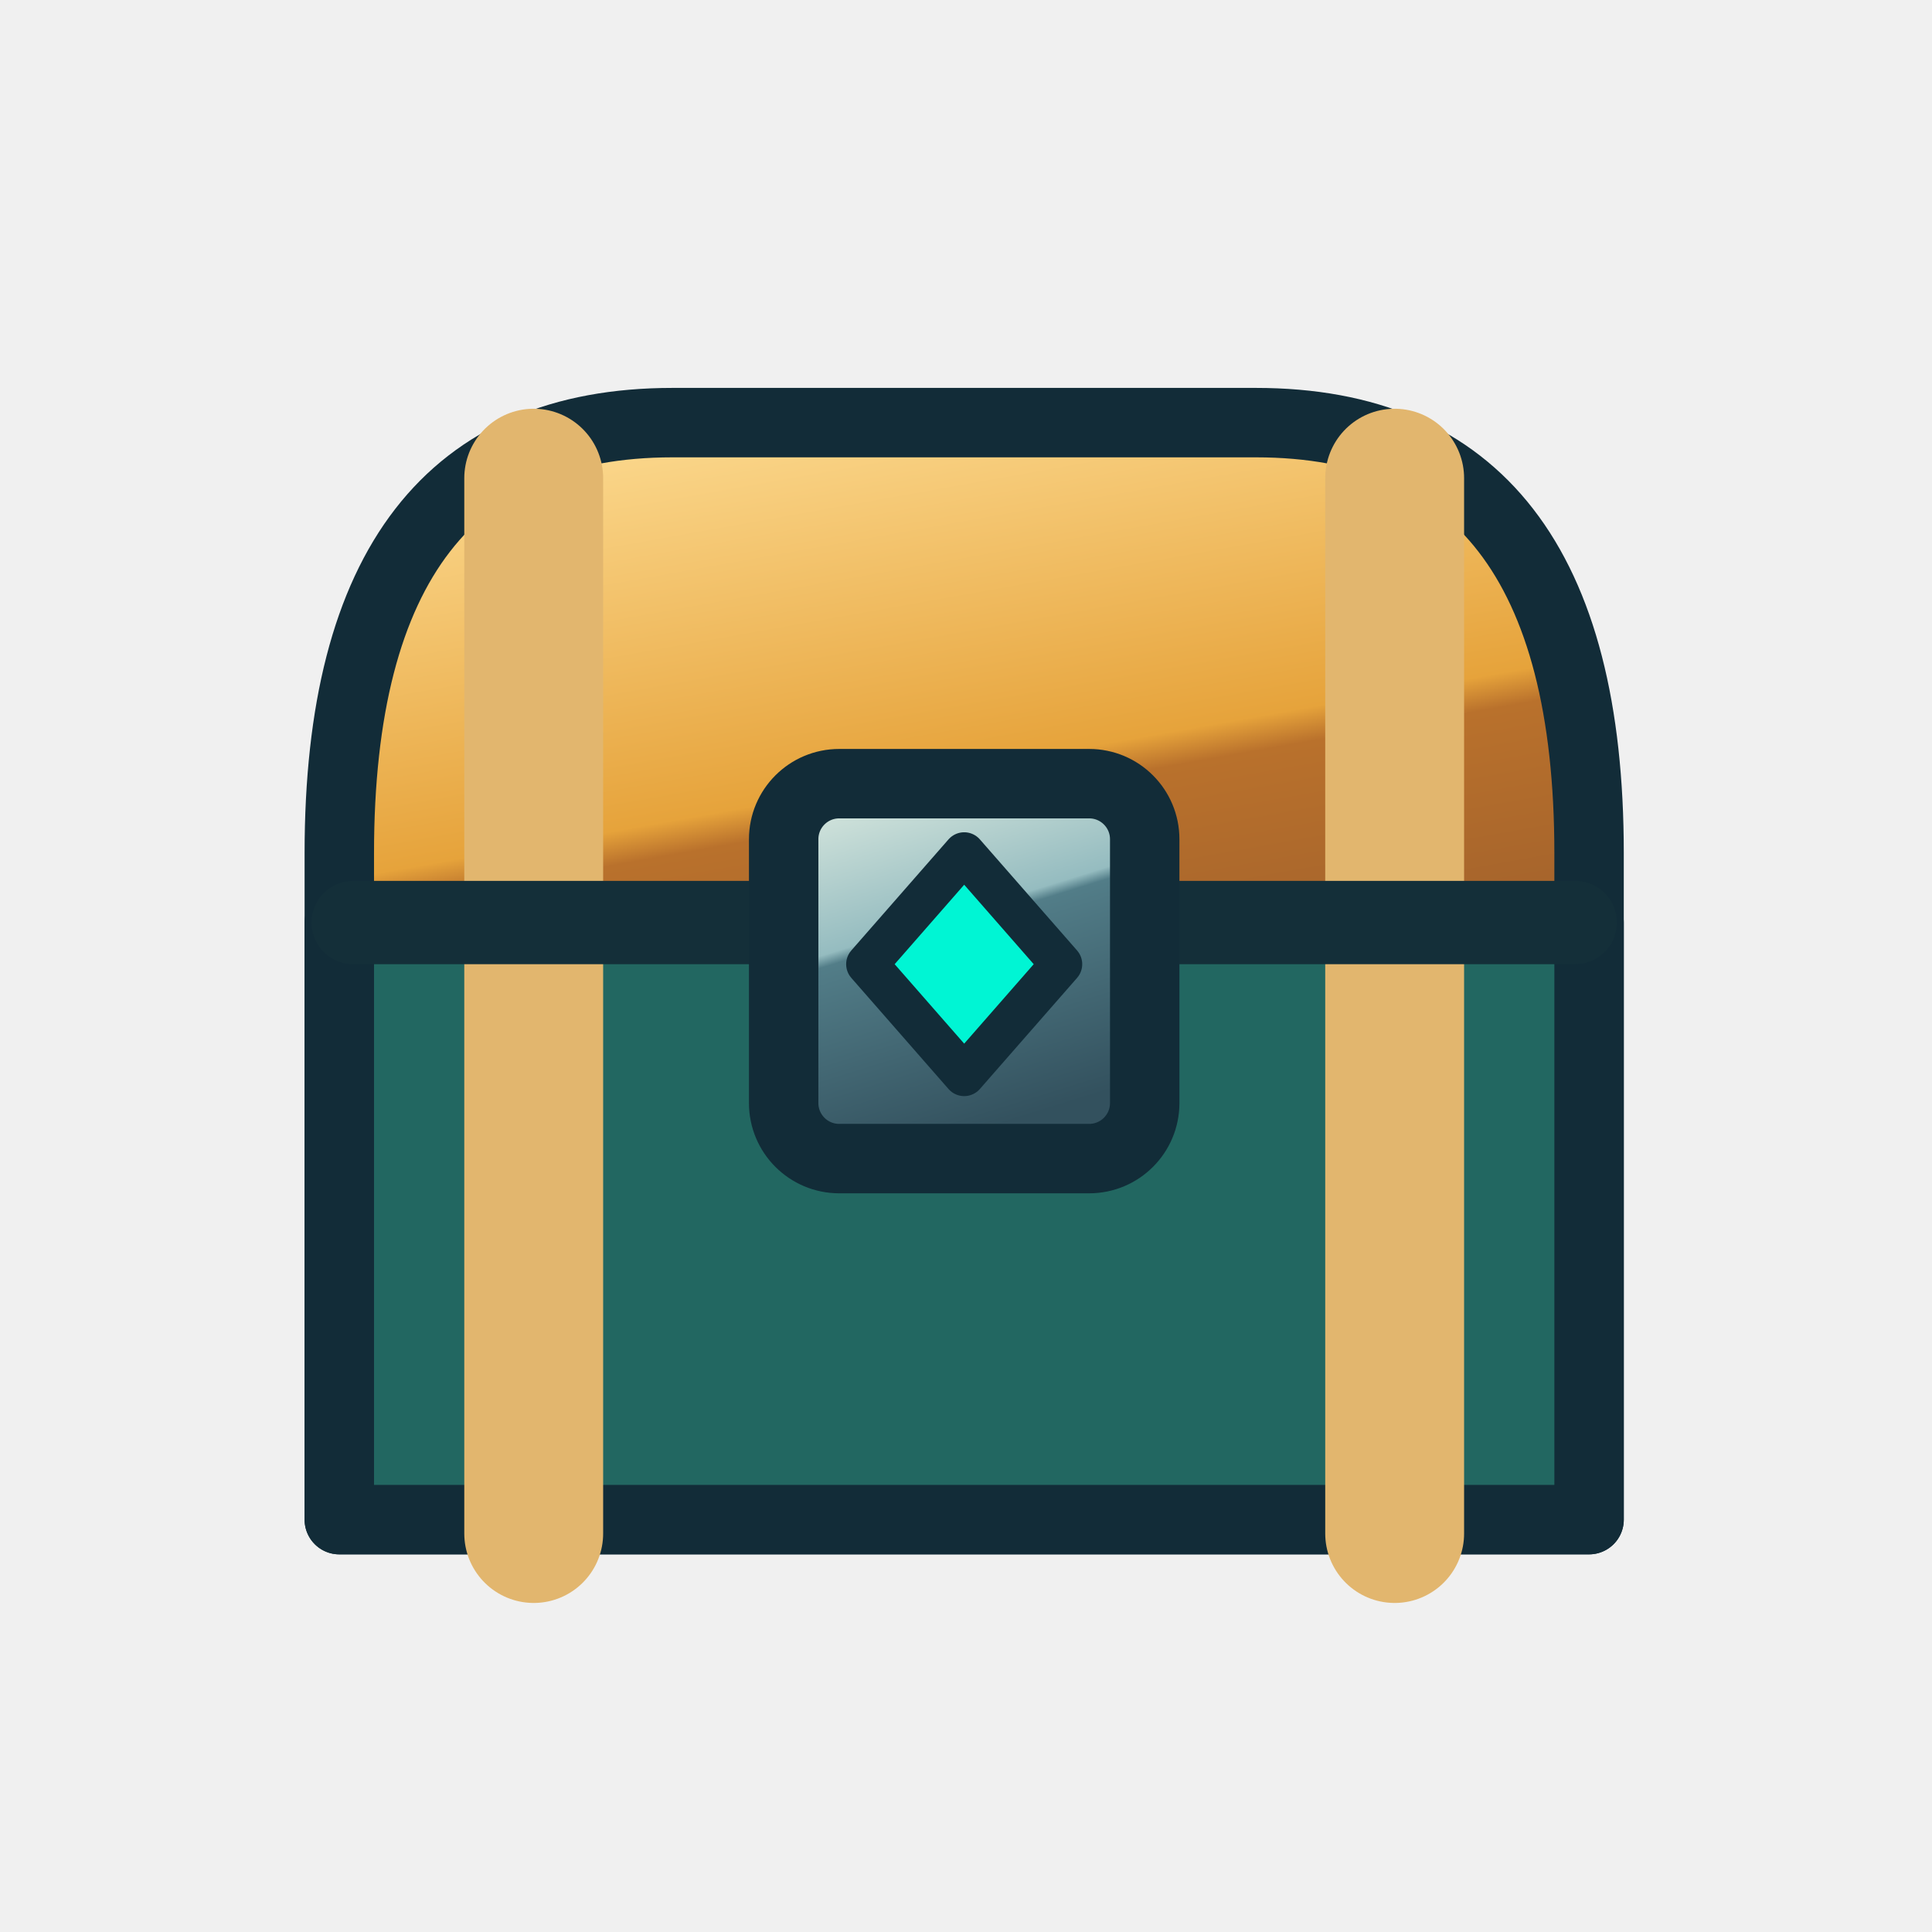
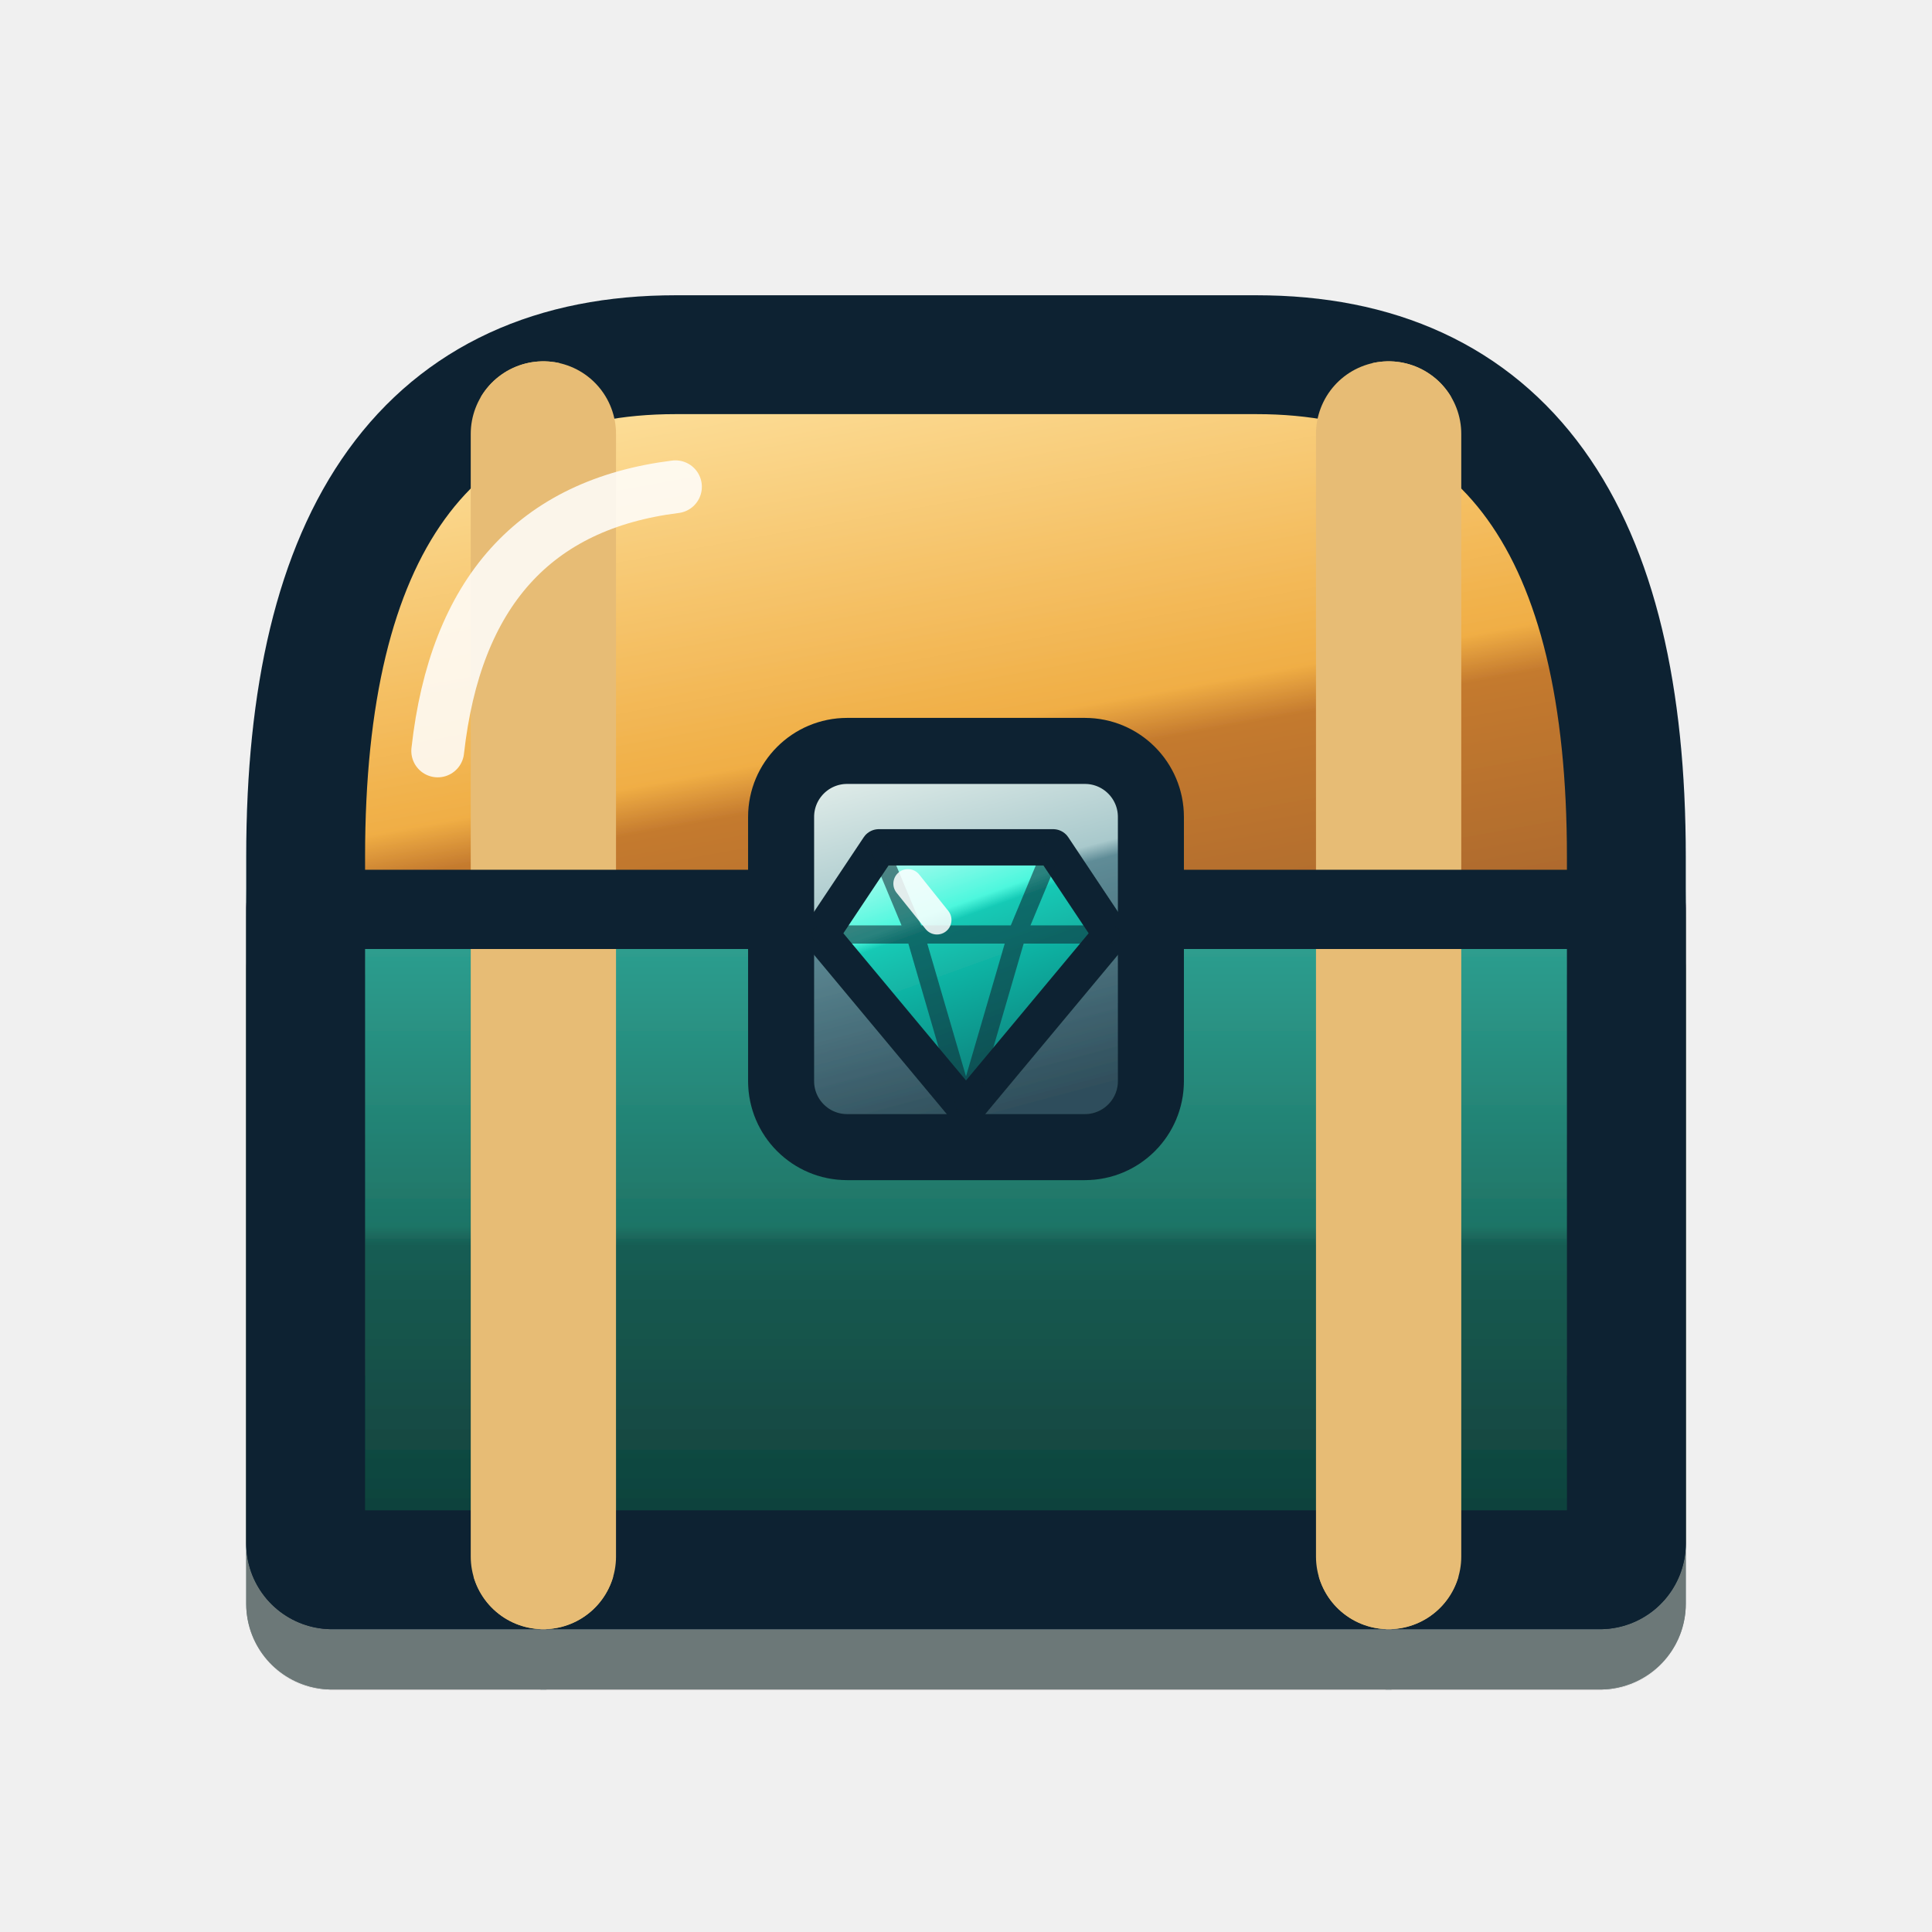
<svg xmlns="http://www.w3.org/2000/svg" width="256" height="256" viewBox="0 0 128 128">
  <defs>
-     <linearGradient id="steel" x2=".3" y2="1">
-       <stop stop-color="#E2EEE3" />
-       <stop offset=".45" stop-color="#95BCC0" />
-       <stop offset=".48" stop-color="#527D88" />
-       <stop offset="1" stop-color="#33515E" />
+     <linearGradient id="steel" x1="0" y1="0" x2=".25" y2="1">
+       <stop offset="0" stop-color="#F1F7F2" />
+       <stop offset=".42" stop-color="#A9C9CC" />
+       <stop offset=".46" stop-color="#5F8C97" />
+       <stop offset="1" stop-color="#2F4E5B" />
    </linearGradient>
-     <linearGradient id="copper" x2=".2" y2="1">
-       <stop stop-color="#FFE19B" />
-       <stop offset=".4" stop-color="#E6A33B" />
-       <stop offset=".43" stop-color="#B9712C" />
-       <stop offset="1" stop-color="#78452B" />
+     <linearGradient id="copper" x1="0" y1="0" x2=".2" y2="1">
+       <stop offset="0" stop-color="#FFE7A8" />
+       <stop offset=".38" stop-color="#F0AE45" />
+       <stop offset=".42" stop-color="#C47A2E" />
+       <stop offset="1" stop-color="#7C462A" />
    </linearGradient>
-     <linearGradient id="coral" x2="0" y2="1">
-       <stop stop-color="#FF887C" />
-       <stop offset="1" stop-color="#C83E52" />
+     <linearGradient id="teal" x1="0" y1="0" x2="0" y2="1">
+       <stop offset="0" stop-color="#2FA394" />
+       <stop offset=".5" stop-color="#1E7466" />
+       <stop offset=".53" stop-color="#175D53" />
+       <stop offset="1" stop-color="#0F3F3A" />
    </linearGradient>
+     <linearGradient id="crystal" x1="0" y1="0" x2=".4" y2="1">
+       <stop offset="0" stop-color="#D8FFF8" />
+       <stop offset=".35" stop-color="#4DF7DD" />
+       <stop offset=".4" stop-color="#14C9B5" />
+       <stop offset="1" stop-color="#0B7F7A" />
+     </linearGradient>
+     <linearGradient id="coral" x1="0" y1="0" x2="0" y2="1">
+       <stop offset="0" stop-color="#FF9C8E" />
+       <stop offset=".45" stop-color="#FF5E63" />
+       <stop offset=".5" stop-color="#E0424F" />
+       <stop offset="1" stop-color="#A72B41" />
+     </linearGradient>
+     <linearGradient id="gold" x1="0" y1="0" x2=".2" y2="1">
+       <stop offset="0" stop-color="#FFF2B8" />
+       <stop offset=".4" stop-color="#FFC531" />
+       <stop offset=".45" stop-color="#E89A0C" />
+       <stop offset="1" stop-color="#A9620A" />
+     </linearGradient>
+     <linearGradient id="screen" x1="0" y1="0" x2="0" y2="1">
+       <stop offset="0" stop-color="#1D5560" />
+       <stop offset="1" stop-color="#0F2E37" />
+     </linearGradient>
+     <filter id="drop" x="-20%" y="-20%" width="140%" height="150%">
+       <feDropShadow dx="0" dy="4" stdDeviation="0" flood-color="#04131A" flood-opacity=".55" />
+     </filter>
  </defs>
-   <g transform="translate(5 5) scale(.92)" stroke="#122C38" stroke-width="5" stroke-linecap="round" stroke-linejoin="round">
-     <path d="M19 56Q19 25 43 25H85Q109 25 109 56V104H19Z" fill="url(#copper)" />
-     <path d="M19 61H109V104H19Z" fill="#226761" />
-     <path d="M33 29V105M95 29V105" stroke="#E2B66E" stroke-width="10" />
-     <path d="M20 61H108" stroke="#142F39" stroke-width="6" />
-     <rect x="51" y="51" width="26" height="27" rx="4" fill="url(#steel)" />
-     <path d="M64 56L71 64 64 72 57 64Z" fill="#00F5D4" stroke-width="3" />
+   <g filter="url(#drop)">
+     <g transform="translate(8 6) scale(.875)" stroke-linejoin="round" stroke-linecap="round">
+       <g stroke="#0E2430" stroke-width="13">
+         <path d="M16 58Q16 22 42 22H86Q112 22 112 58V110H16Z" fill="url(#copper)" />
+         <path d="M16 62H112V110H16Z" fill="url(#teal)" />
+         <path d="M32 26V111M96 26V111" stroke="#E7BC74" stroke-width="11" />
+         <path d="M17 62H111" stroke="#0E2430" stroke-width="6" />
+         <rect x="50" y="50" width="28" height="30" rx="5" fill="url(#steel)" />
+         <g transform="translate(64 65) scale(0.55)">
+           <path d="M-12 -14H12L20 -2 0 22 -20 -2Z" fill="url(#crystal)" />
+           <path d="M-12 -14L-7 -2H7L12 -14M-20 -2H20M-7 -2L0 22 7 -2" fill="none" stroke="#0E2430" stroke-width="2.5" stroke-opacity=".55" />
+           <path d="M-8 -9L-4 -4" fill="none" stroke="#FFFFFF" stroke-opacity=".85" stroke-width="4" stroke-linecap="round" />
+         </g>
+         <path d="M24 50Q26 32 42 30" fill="none" stroke="#FFFFFF" stroke-opacity=".85" stroke-width="4" stroke-linecap="round" />
+       </g>
+       <g stroke="#0E2430" stroke-width="5">
+         <path d="M16 58Q16 22 42 22H86Q112 22 112 58V110H16Z" fill="url(#copper)" />
+         <path d="M16 62H112V110H16Z" fill="url(#teal)" />
+         <path d="M32 26V111M96 26V111" stroke="#E7BC74" stroke-width="11" />
+         <path d="M17 62H111" stroke="#0E2430" stroke-width="6" />
+         <rect x="50" y="50" width="28" height="30" rx="5" fill="url(#steel)" />
+         <g transform="translate(64 65) scale(0.55)">
+           <path d="M-12 -14H12L20 -2 0 22 -20 -2Z" fill="url(#crystal)" />
+           <path d="M-12 -14L-7 -2H7L12 -14M-20 -2H20M-7 -2L0 22 7 -2" fill="none" stroke="#0E2430" stroke-width="2.5" stroke-opacity=".55" />
+           <path d="M-8 -9L-4 -4" fill="none" stroke="#FFFFFF" stroke-opacity=".85" stroke-width="4" stroke-linecap="round" />
+         </g>
+         <path d="M24 50Q26 32 42 30" fill="none" stroke="#FFFFFF" stroke-opacity=".85" stroke-width="4" stroke-linecap="round" />
+       </g>
+     </g>
  </g>
</svg>
